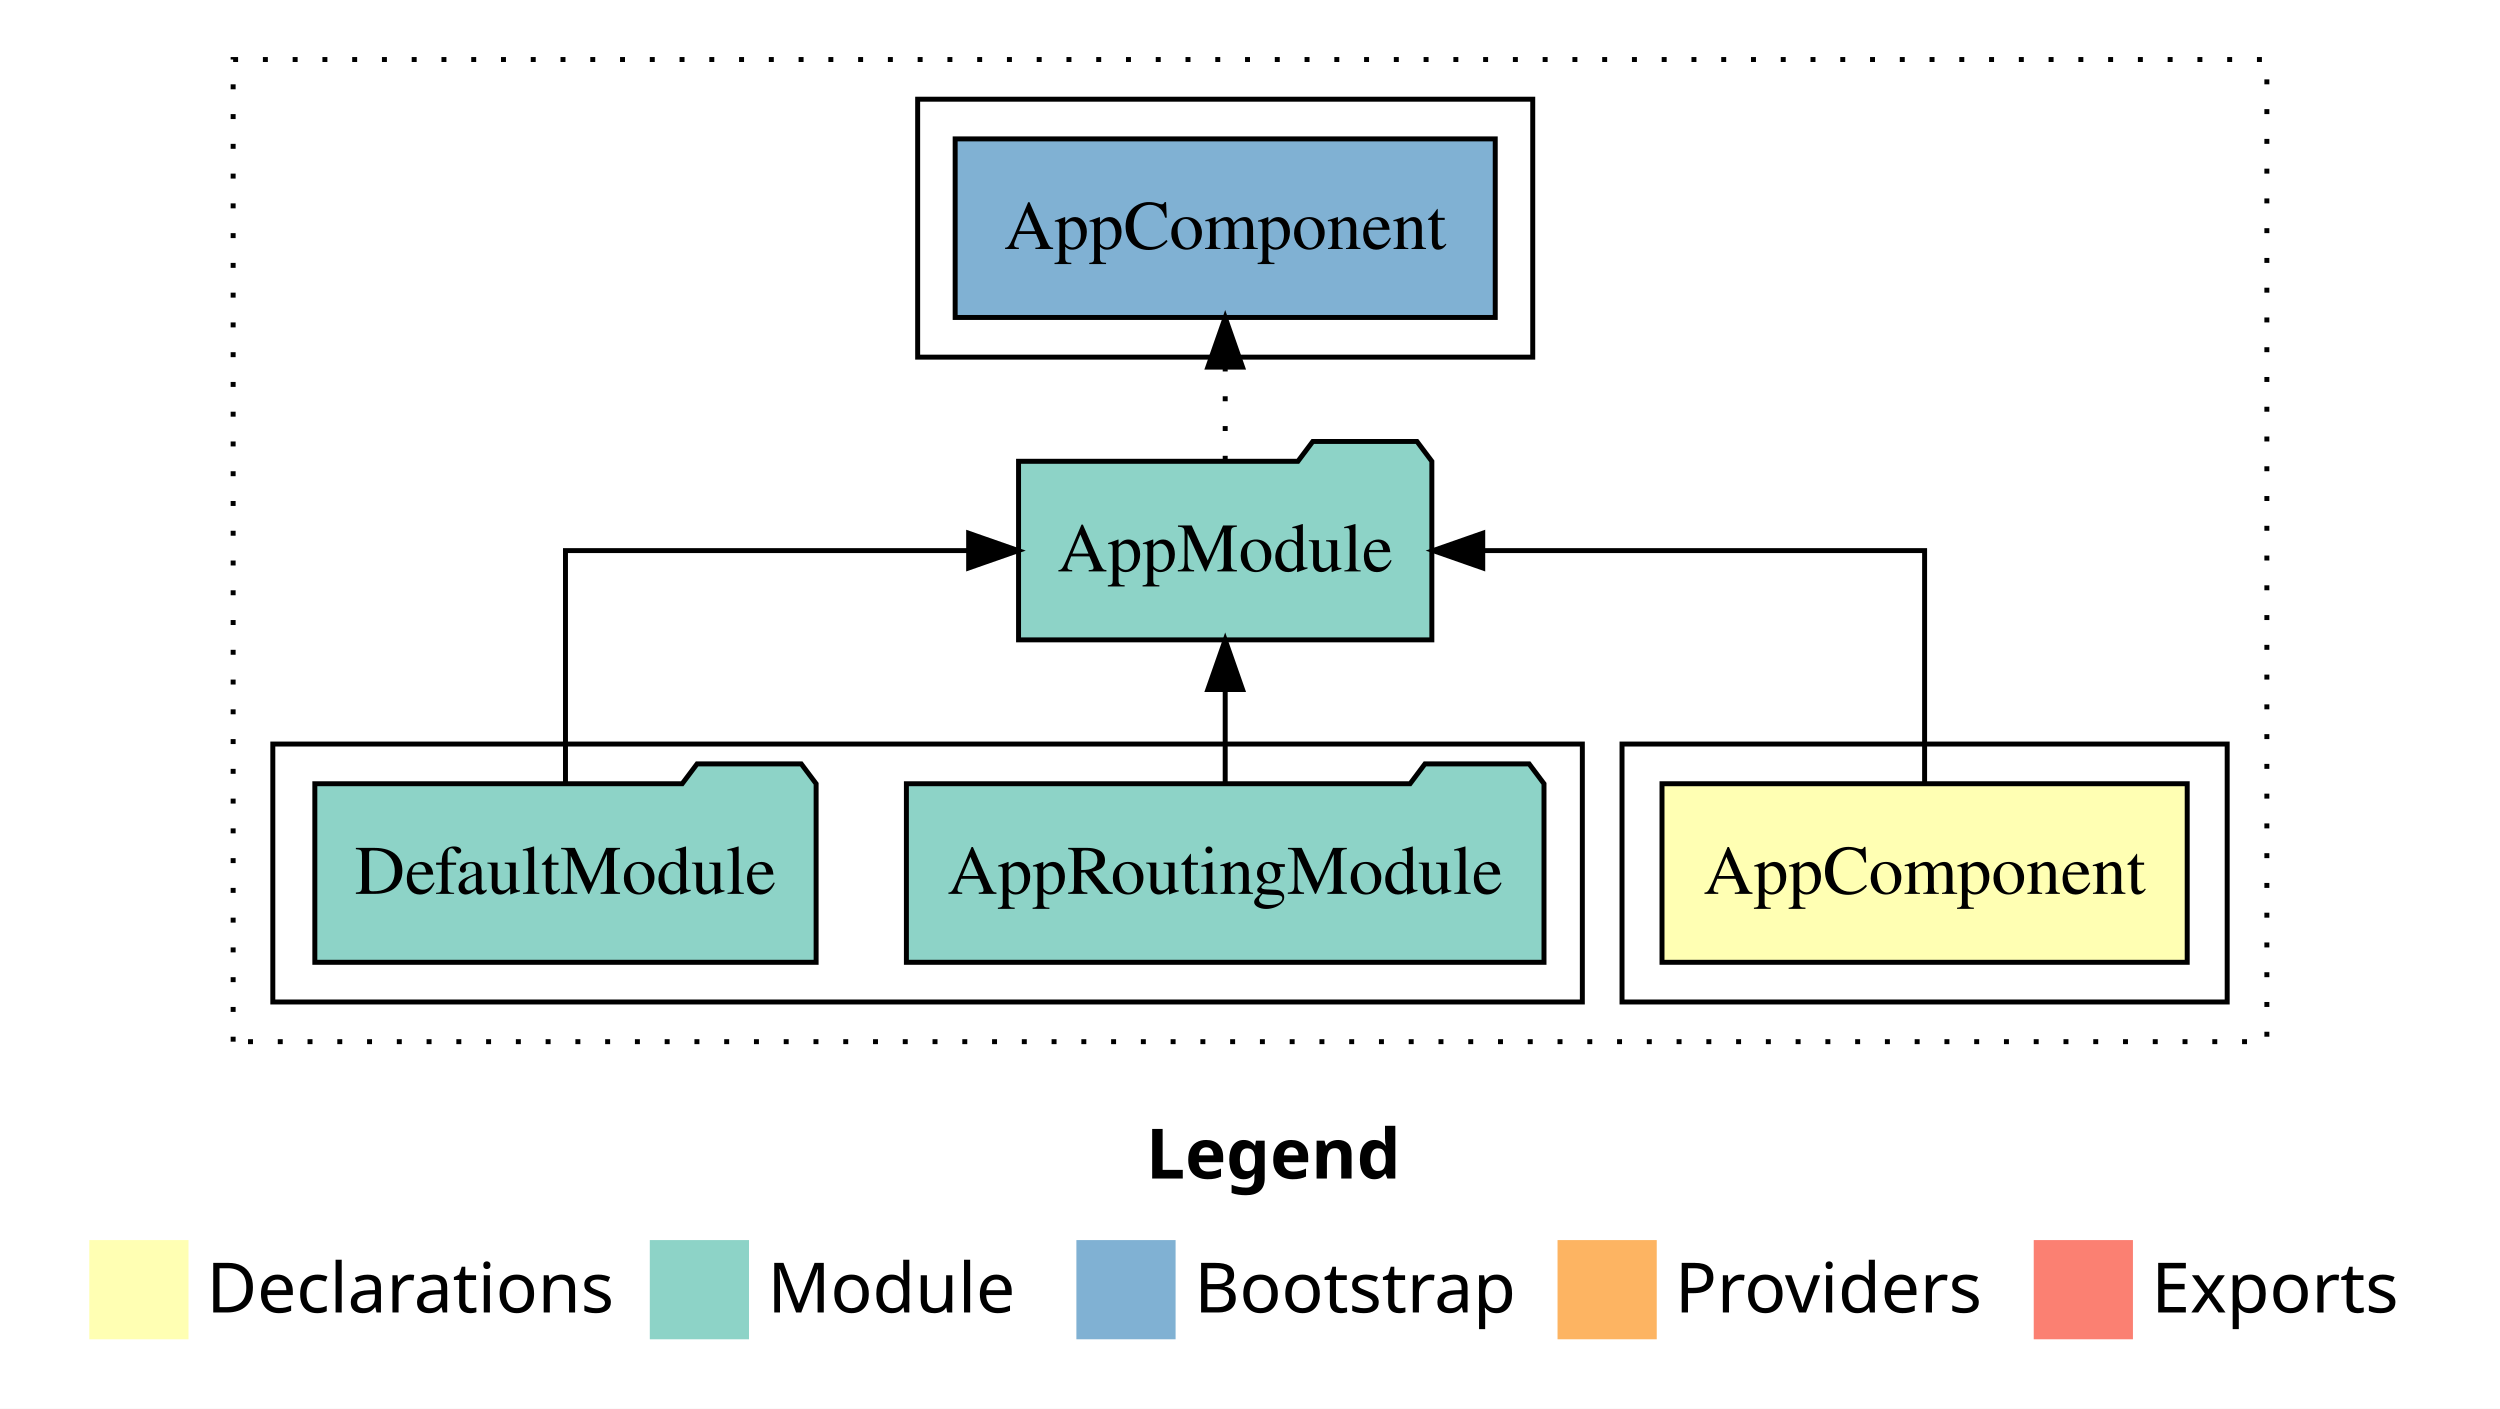
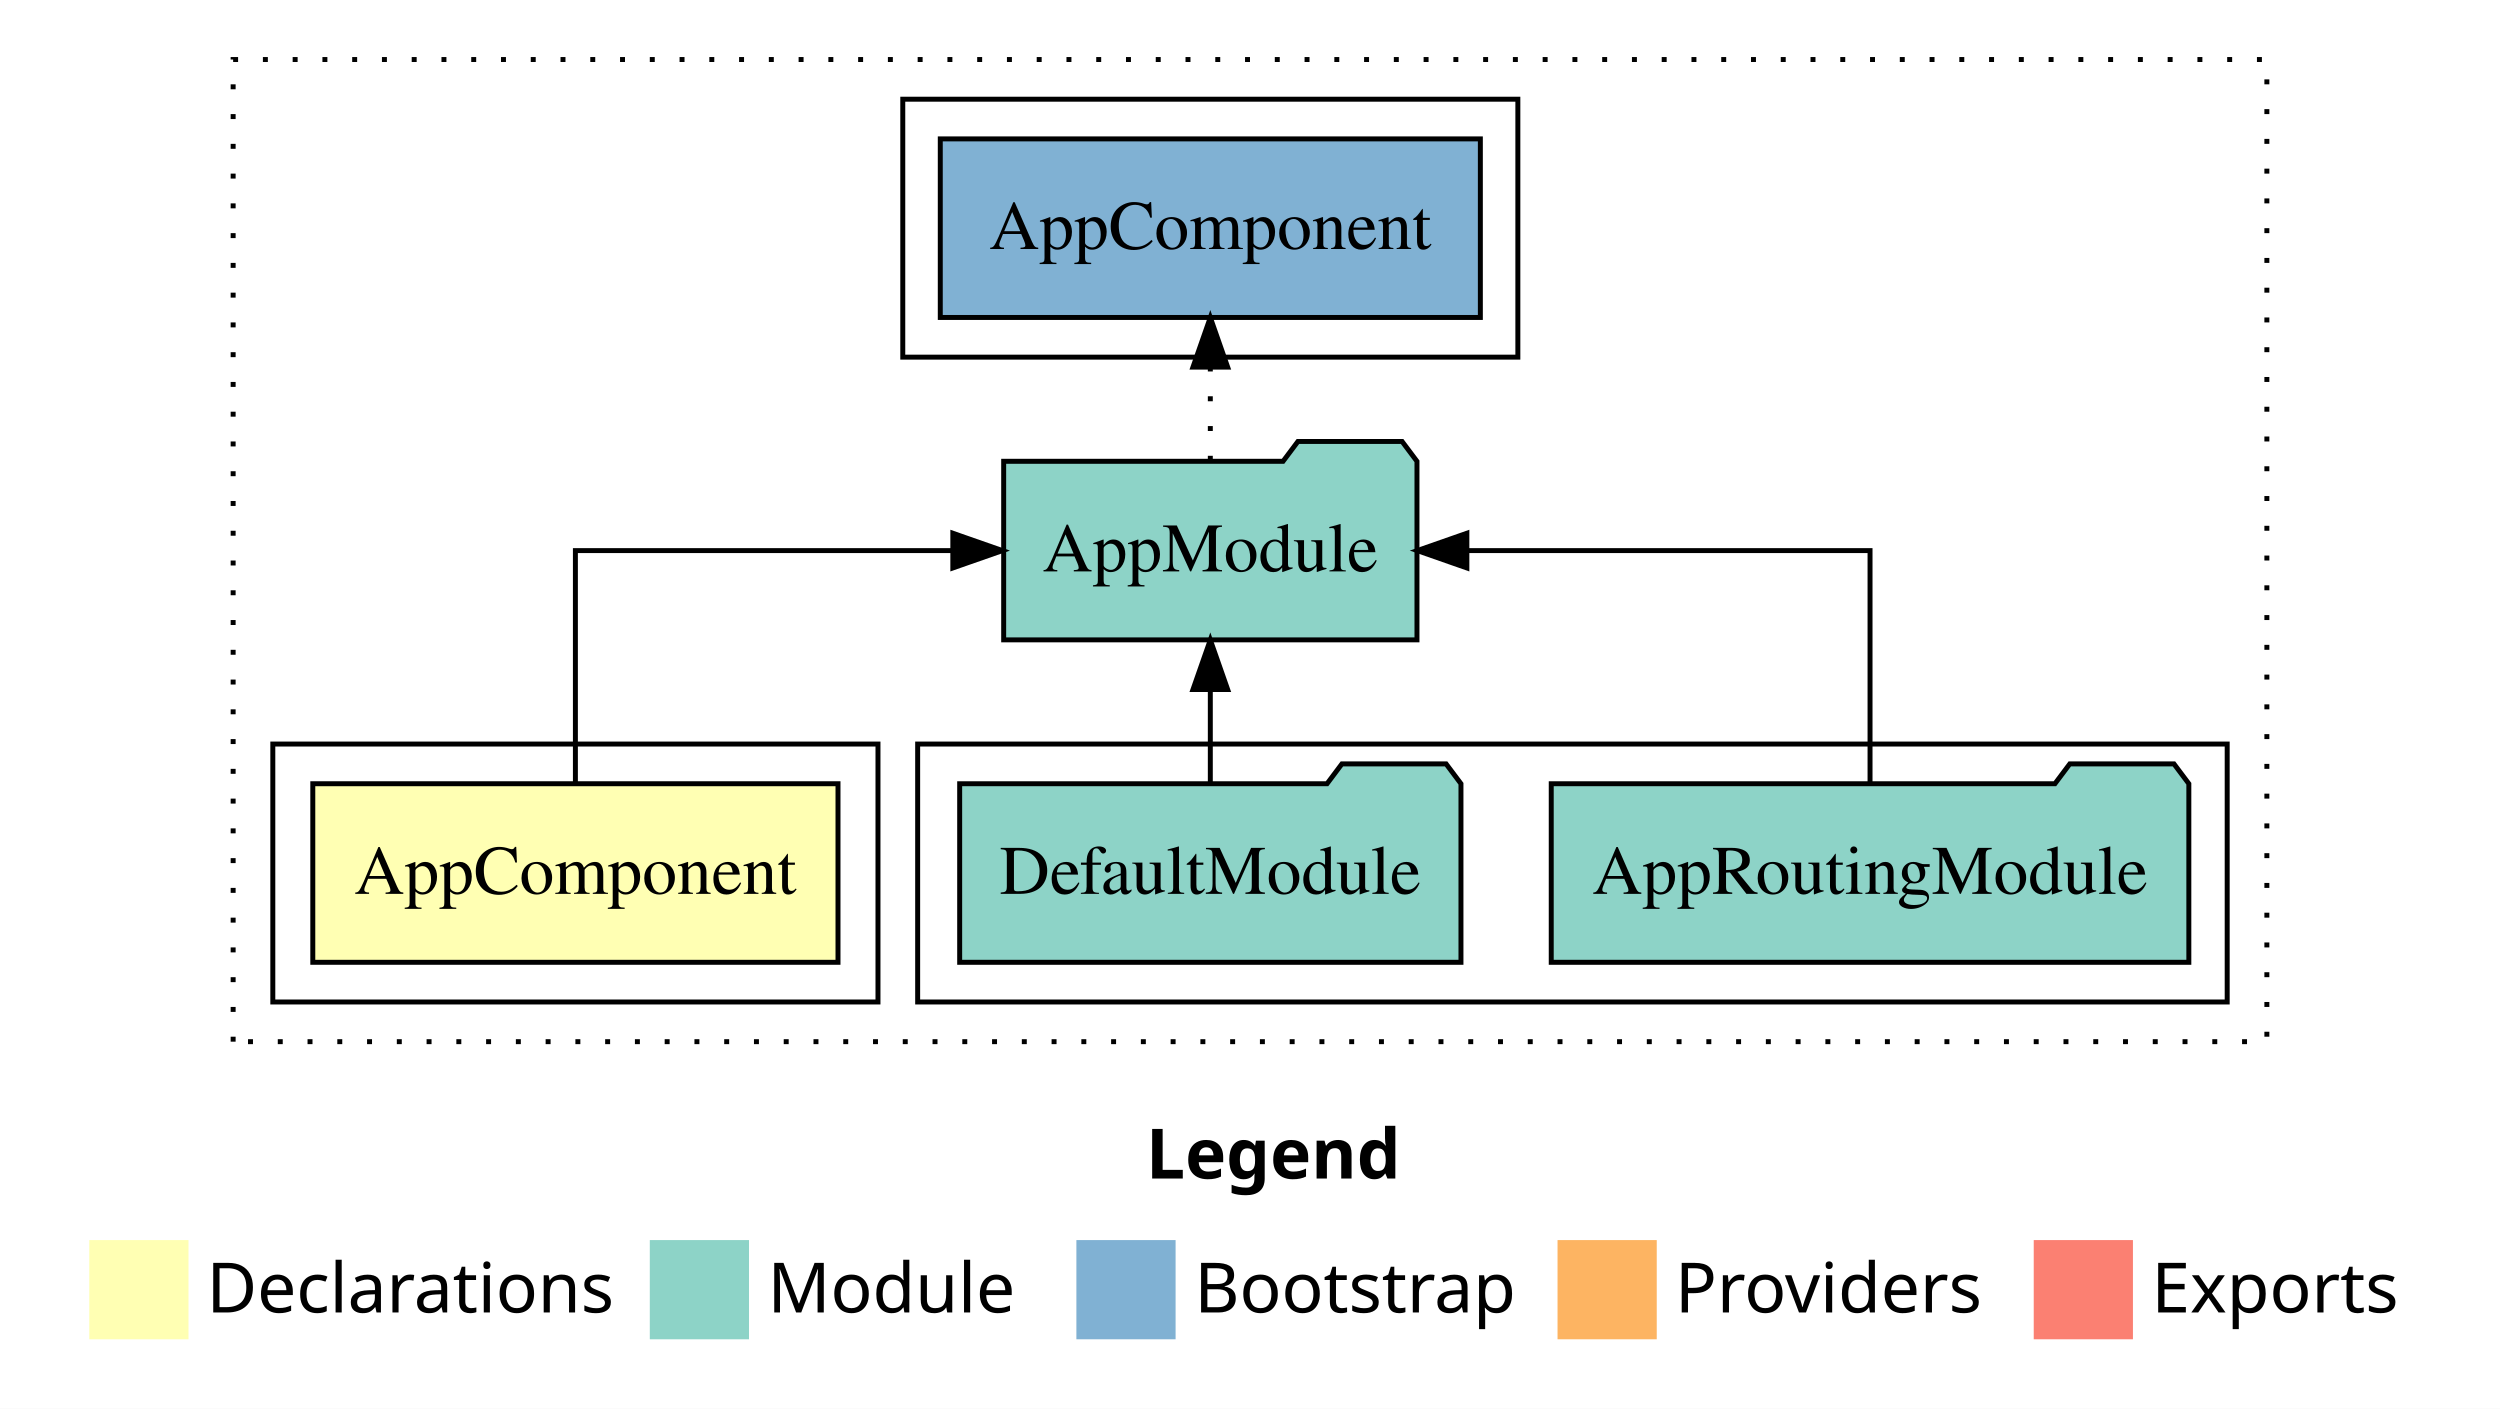
<svg xmlns="http://www.w3.org/2000/svg" width="504pt" height="284pt" viewBox="0.00 0.00 504.00 284.00">
  <g id="graph0" class="graph" transform="scale(1 1) rotate(0) translate(4 280)">
    <polygon fill="white" stroke="transparent" points="-4,4 -4,-280 500,-280 500,4 -4,4" />
    <text text-anchor="start" x="227.01" y="-42.4" font-family="sans-serif" font-weight="bold" font-size="14.00">Legend</text>
    <polygon fill="#ffffb3" stroke="transparent" points="14,-10 14,-30 34,-30 34,-10 14,-10" />
    <text text-anchor="start" x="37.63" y="-15.4" font-family="sans-serif" font-size="14.00">  Declarations</text>
    <polygon fill="#8dd3c7" stroke="transparent" points="127,-10 127,-30 147,-30 147,-10 127,-10" />
    <text text-anchor="start" x="150.73" y="-15.4" font-family="sans-serif" font-size="14.00">  Module</text>
    <polygon fill="#80b1d3" stroke="transparent" points="213,-10 213,-30 233,-30 233,-10 213,-10" />
    <text text-anchor="start" x="236.78" y="-15.4" font-family="sans-serif" font-size="14.00">  Bootstrap</text>
    <polygon fill="#fdb462" stroke="transparent" points="310,-10 310,-30 330,-30 330,-10 310,-10" />
    <text text-anchor="start" x="333.67" y="-15.4" font-family="sans-serif" font-size="14.00">  Providers</text>
    <polygon fill="#fb8072" stroke="transparent" points="406,-10 406,-30 426,-30 426,-10 406,-10" />
    <text text-anchor="start" x="429.73" y="-15.4" font-family="sans-serif" font-size="14.00">  Exports</text>
    <g id="clust1" class="cluster">
      <polygon fill="none" stroke="black" stroke-dasharray="1,5" points="43,-70 43,-268 453,-268 453,-70 43,-70" />
    </g>
    <g id="clust6" class="cluster">
-       <polygon fill="none" stroke="black" points="181,-208 181,-260 305,-260 305,-208 181,-208" />
+       <polygon fill="none" stroke="black" points="178,-208 178,-260 302,-260 302,-208 178,-208" />
+     </g>
+     <g id="clust4" class="cluster">
+       <polygon fill="none" stroke="black" points="181,-78 181,-130 445,-130 445,-78 181,-78" />
    </g>
    <g id="clust2" class="cluster">
-       <polygon fill="none" stroke="black" points="323,-78 323,-130 445,-130 445,-78 323,-78" />
-     </g>
-     <g id="clust4" class="cluster">
-       <polygon fill="none" stroke="black" points="51,-78 51,-130 315,-130 315,-78 51,-78" />
+       <polygon fill="none" stroke="black" points="51,-78 51,-130 173,-130 173,-78 51,-78" />
    </g>
    <g id="node1" class="node">
-       <polygon fill="#ffffb3" stroke="black" points="436.94,-122 331.06,-122 331.06,-86 436.94,-86 436.94,-122" />
-       <text text-anchor="middle" x="384" y="-99.8" font-family="Times,serif" font-size="14.00">AppComponent</text>
+       <polygon fill="#ffffb3" stroke="black" points="164.94,-122 59.06,-122 59.06,-86 164.94,-86 164.94,-122" />
+       <text text-anchor="middle" x="112" y="-99.8" font-family="Times,serif" font-size="14.00">AppComponent</text>
    </g>
    <g id="node2" class="node">
-       <polygon fill="#8dd3c7" stroke="black" points="284.66,-187 281.66,-191 260.66,-191 257.66,-187 201.34,-187 201.34,-151 284.66,-151 284.66,-187" />
-       <text text-anchor="middle" x="243" y="-164.8" font-family="Times,serif" font-size="14.00">AppModule</text>
+       <polygon fill="#8dd3c7" stroke="black" points="281.66,-187 278.66,-191 257.66,-191 254.66,-187 198.34,-187 198.34,-151 281.66,-151 281.66,-187" />
+       <text text-anchor="middle" x="240" y="-164.8" font-family="Times,serif" font-size="14.00">AppModule</text>
    </g>
    <g id="edge1" class="edge">
-       <path fill="none" stroke="black" d="M384,-122.11C384,-141.34 384,-169 384,-169 384,-169 294.92,-169 294.92,-169" />
-       <polygon fill="black" stroke="black" points="294.92,-165.5 284.92,-169 294.92,-172.5 294.92,-165.5" />
+       <path fill="none" stroke="black" d="M112,-122.11C112,-141.34 112,-169 112,-169 112,-169 188.09,-169 188.09,-169" />
+       <polygon fill="black" stroke="black" points="188.09,-172.5 198.09,-169 188.09,-165.5 188.09,-172.5" />
    </g>
    <g id="node5" class="node">
-       <polygon fill="#80b1d3" stroke="black" points="297.44,-252 188.56,-252 188.56,-216 297.44,-216 297.44,-252" />
-       <text text-anchor="middle" x="243" y="-229.8" font-family="Times,serif" font-size="14.00">AppComponent </text>
+       <polygon fill="#80b1d3" stroke="black" points="294.44,-252 185.56,-252 185.56,-216 294.44,-216 294.44,-252" />
+       <text text-anchor="middle" x="240" y="-229.8" font-family="Times,serif" font-size="14.00">AppComponent </text>
    </g>
    <g id="edge4" class="edge">
-       <path fill="none" stroke="black" stroke-dasharray="1,5" d="M243,-187.11C243,-187.11 243,-205.99 243,-205.99" />
-       <polygon fill="black" stroke="black" points="239.5,-205.99 243,-215.99 246.5,-205.99 239.5,-205.99" />
+       <path fill="none" stroke="black" stroke-dasharray="1,5" d="M240,-187.11C240,-187.11 240,-205.99 240,-205.99" />
+       <polygon fill="black" stroke="black" points="236.5,-205.99 240,-215.99 243.5,-205.99 236.5,-205.99" />
    </g>
    <g id="node3" class="node">
-       <polygon fill="#8dd3c7" stroke="black" points="307.27,-122 304.27,-126 283.27,-126 280.27,-122 178.73,-122 178.73,-86 307.27,-86 307.27,-122" />
-       <text text-anchor="middle" x="243" y="-99.8" font-family="Times,serif" font-size="14.00">AppRoutingModule</text>
+       <polygon fill="#8dd3c7" stroke="black" points="437.27,-122 434.27,-126 413.27,-126 410.27,-122 308.73,-122 308.73,-86 437.27,-86 437.27,-122" />
+       <text text-anchor="middle" x="373" y="-99.8" font-family="Times,serif" font-size="14.00">AppRoutingModule</text>
    </g>
    <g id="edge2" class="edge">
-       <path fill="none" stroke="black" d="M243,-122.11C243,-122.11 243,-140.99 243,-140.99" />
-       <polygon fill="black" stroke="black" points="239.5,-140.99 243,-150.99 246.5,-140.99 239.5,-140.99" />
+       <path fill="none" stroke="black" d="M373,-122.11C373,-141.34 373,-169 373,-169 373,-169 291.72,-169 291.72,-169" />
+       <polygon fill="black" stroke="black" points="291.72,-165.5 281.72,-169 291.72,-172.5 291.72,-165.5" />
    </g>
    <g id="node4" class="node">
-       <polygon fill="#8dd3c7" stroke="black" points="160.53,-122 157.53,-126 136.53,-126 133.53,-122 59.47,-122 59.47,-86 160.53,-86 160.53,-122" />
-       <text text-anchor="middle" x="110" y="-99.8" font-family="Times,serif" font-size="14.00">DefaultModule</text>
+       <polygon fill="#8dd3c7" stroke="black" points="290.53,-122 287.53,-126 266.53,-126 263.53,-122 189.47,-122 189.47,-86 290.53,-86 290.53,-122" />
+       <text text-anchor="middle" x="240" y="-99.8" font-family="Times,serif" font-size="14.00">DefaultModule</text>
    </g>
    <g id="edge3" class="edge">
-       <path fill="none" stroke="black" d="M110,-122.11C110,-141.34 110,-169 110,-169 110,-169 191.28,-169 191.28,-169" />
-       <polygon fill="black" stroke="black" points="191.28,-172.5 201.28,-169 191.28,-165.5 191.28,-172.5" />
+       <path fill="none" stroke="black" d="M240,-122.11C240,-122.11 240,-140.99 240,-140.99" />
+       <polygon fill="black" stroke="black" points="236.5,-140.99 240,-150.99 243.5,-140.99 236.5,-140.99" />
    </g>
  </g>
</svg>
